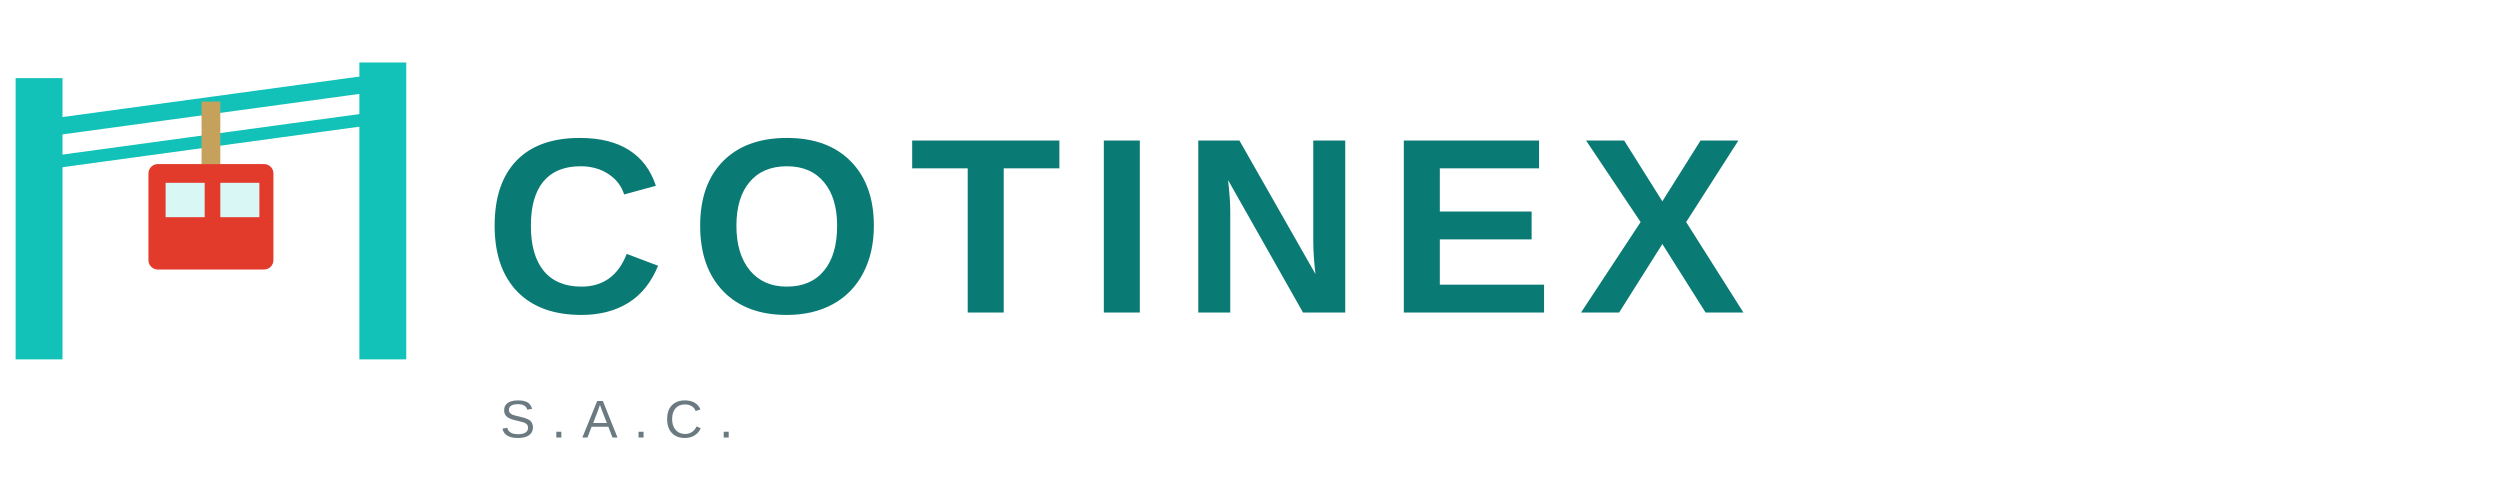
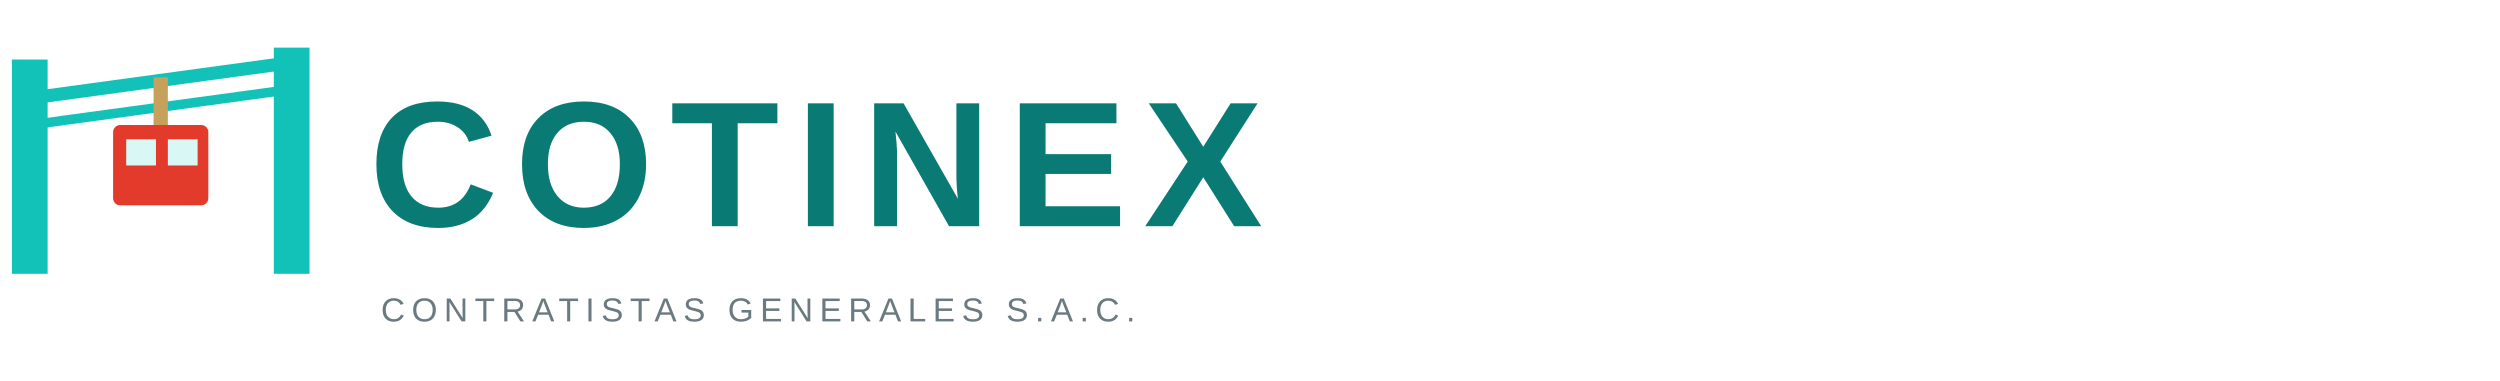
- <svg xmlns="http://www.w3.org/2000/svg" viewBox="0 0 320 64" role="img" aria-label="COTINEX S.A.C.">
+ <svg xmlns="http://www.w3.org/2000/svg" viewBox="0 0 420 64" role="img" aria-label="COTINEX CONTRATISTAS GENERALES S.A.C.">
  <g aria-hidden="true">
    <rect x="2" y="10" width="6" height="36" fill="#12C2B8" />
    <rect x="46" y="8" width="6" height="38" fill="#12C2B8" />
    <path d="M5 16.5 L49 10.5" stroke="#12C2B8" stroke-width="2.2" fill="none" />
    <path d="M5 21 L49 15" stroke="#12C2B8" stroke-width="1.6" fill="none" />
    <path d="M27 13 v8" stroke="#C6A15B" stroke-width="2.4" />
    <rect x="19" y="21" width="16" height="13.5" rx="1.2" fill="#E23B2C" />
    <rect x="21.2" y="23.4" width="5" height="4.4" fill="#D9F7F4" />
    <rect x="28.2" y="23.4" width="5" height="4.4" fill="#D9F7F4" />
  </g>
-   <text x="62" y="40" font-family="Arial Black, Impact, Arial, Helvetica, sans-serif" font-size="32" font-weight="800" letter-spacing="3.2" fill="#0A7A74">COTINEX</text>
-   <text x="64" y="56" font-family="Arial, Helvetica, sans-serif" font-size="6.8" letter-spacing="2.05" fill="#6B7A80">S.A.C.</text>
+   <text x="62" y="38" font-family="Arial Black, Impact, Arial, Helvetica, sans-serif" font-size="30" font-weight="800" letter-spacing="2.8" fill="#0A7A74">COTINEX</text>
+   <text x="64" y="54" font-family="Arial, Helvetica, sans-serif" font-size="5.6" letter-spacing="1.1" fill="#6B7A80">CONTRATISTAS GENERALES S.A.C.</text>
</svg>
